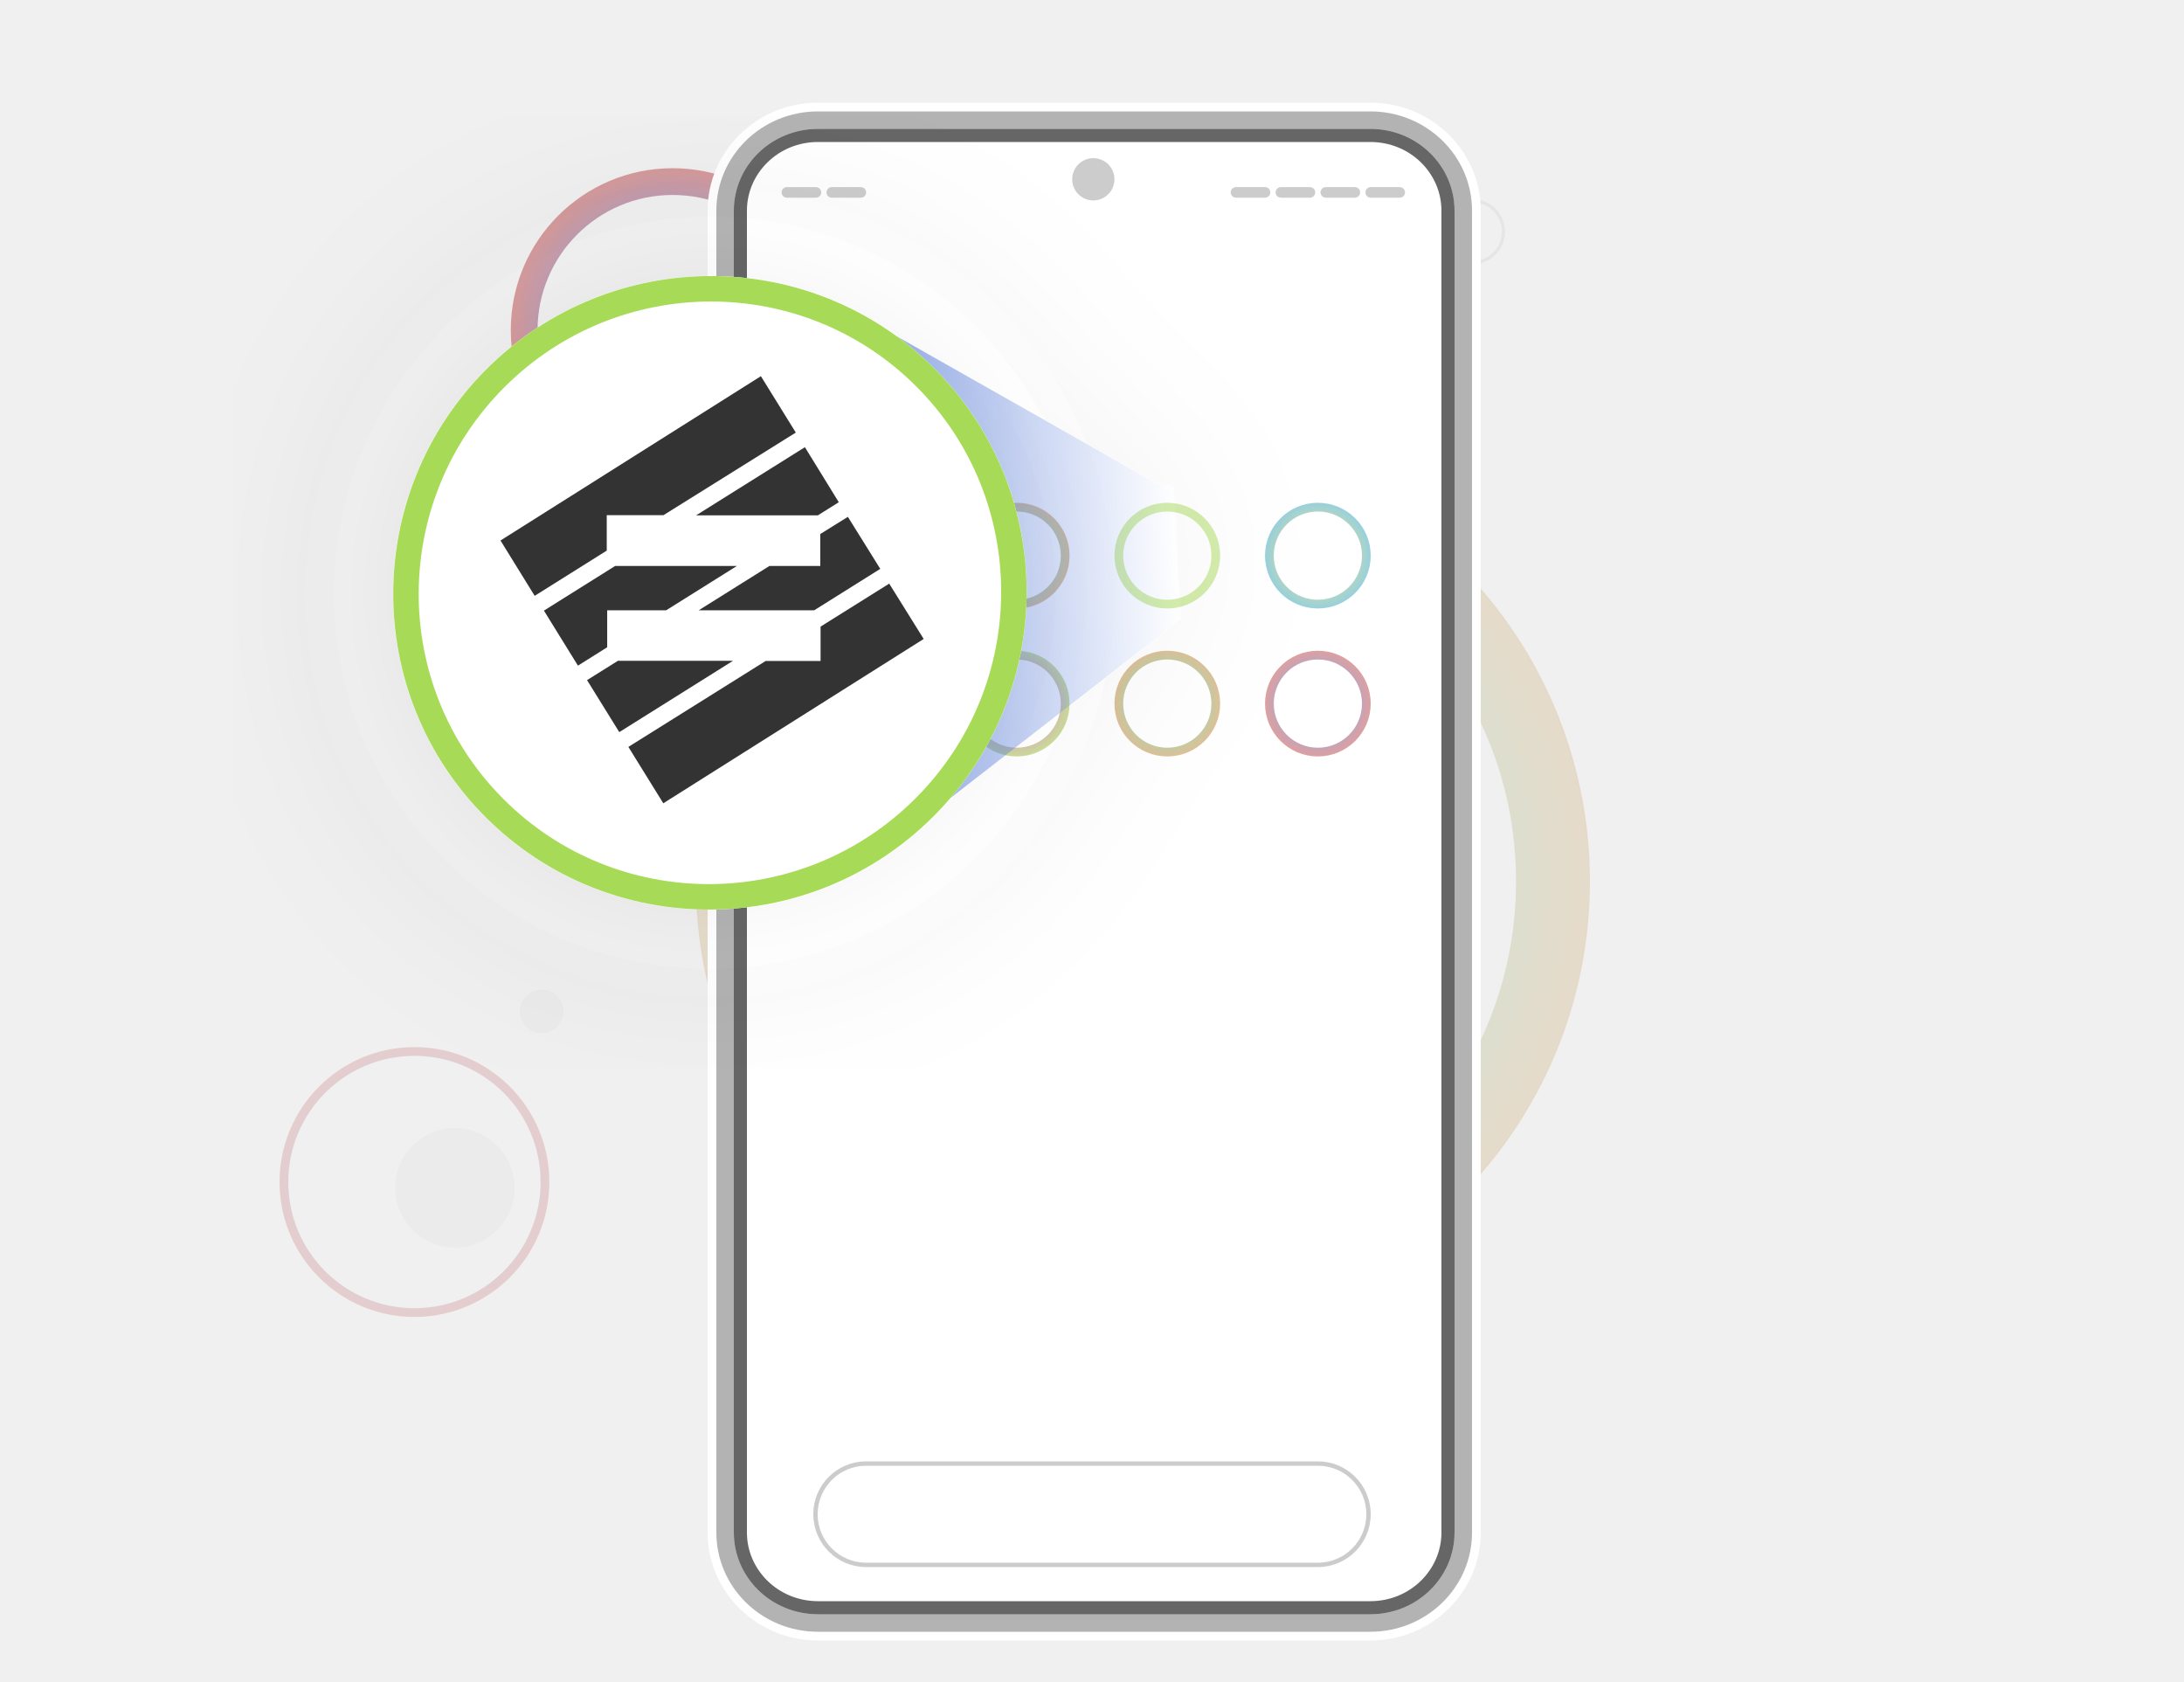
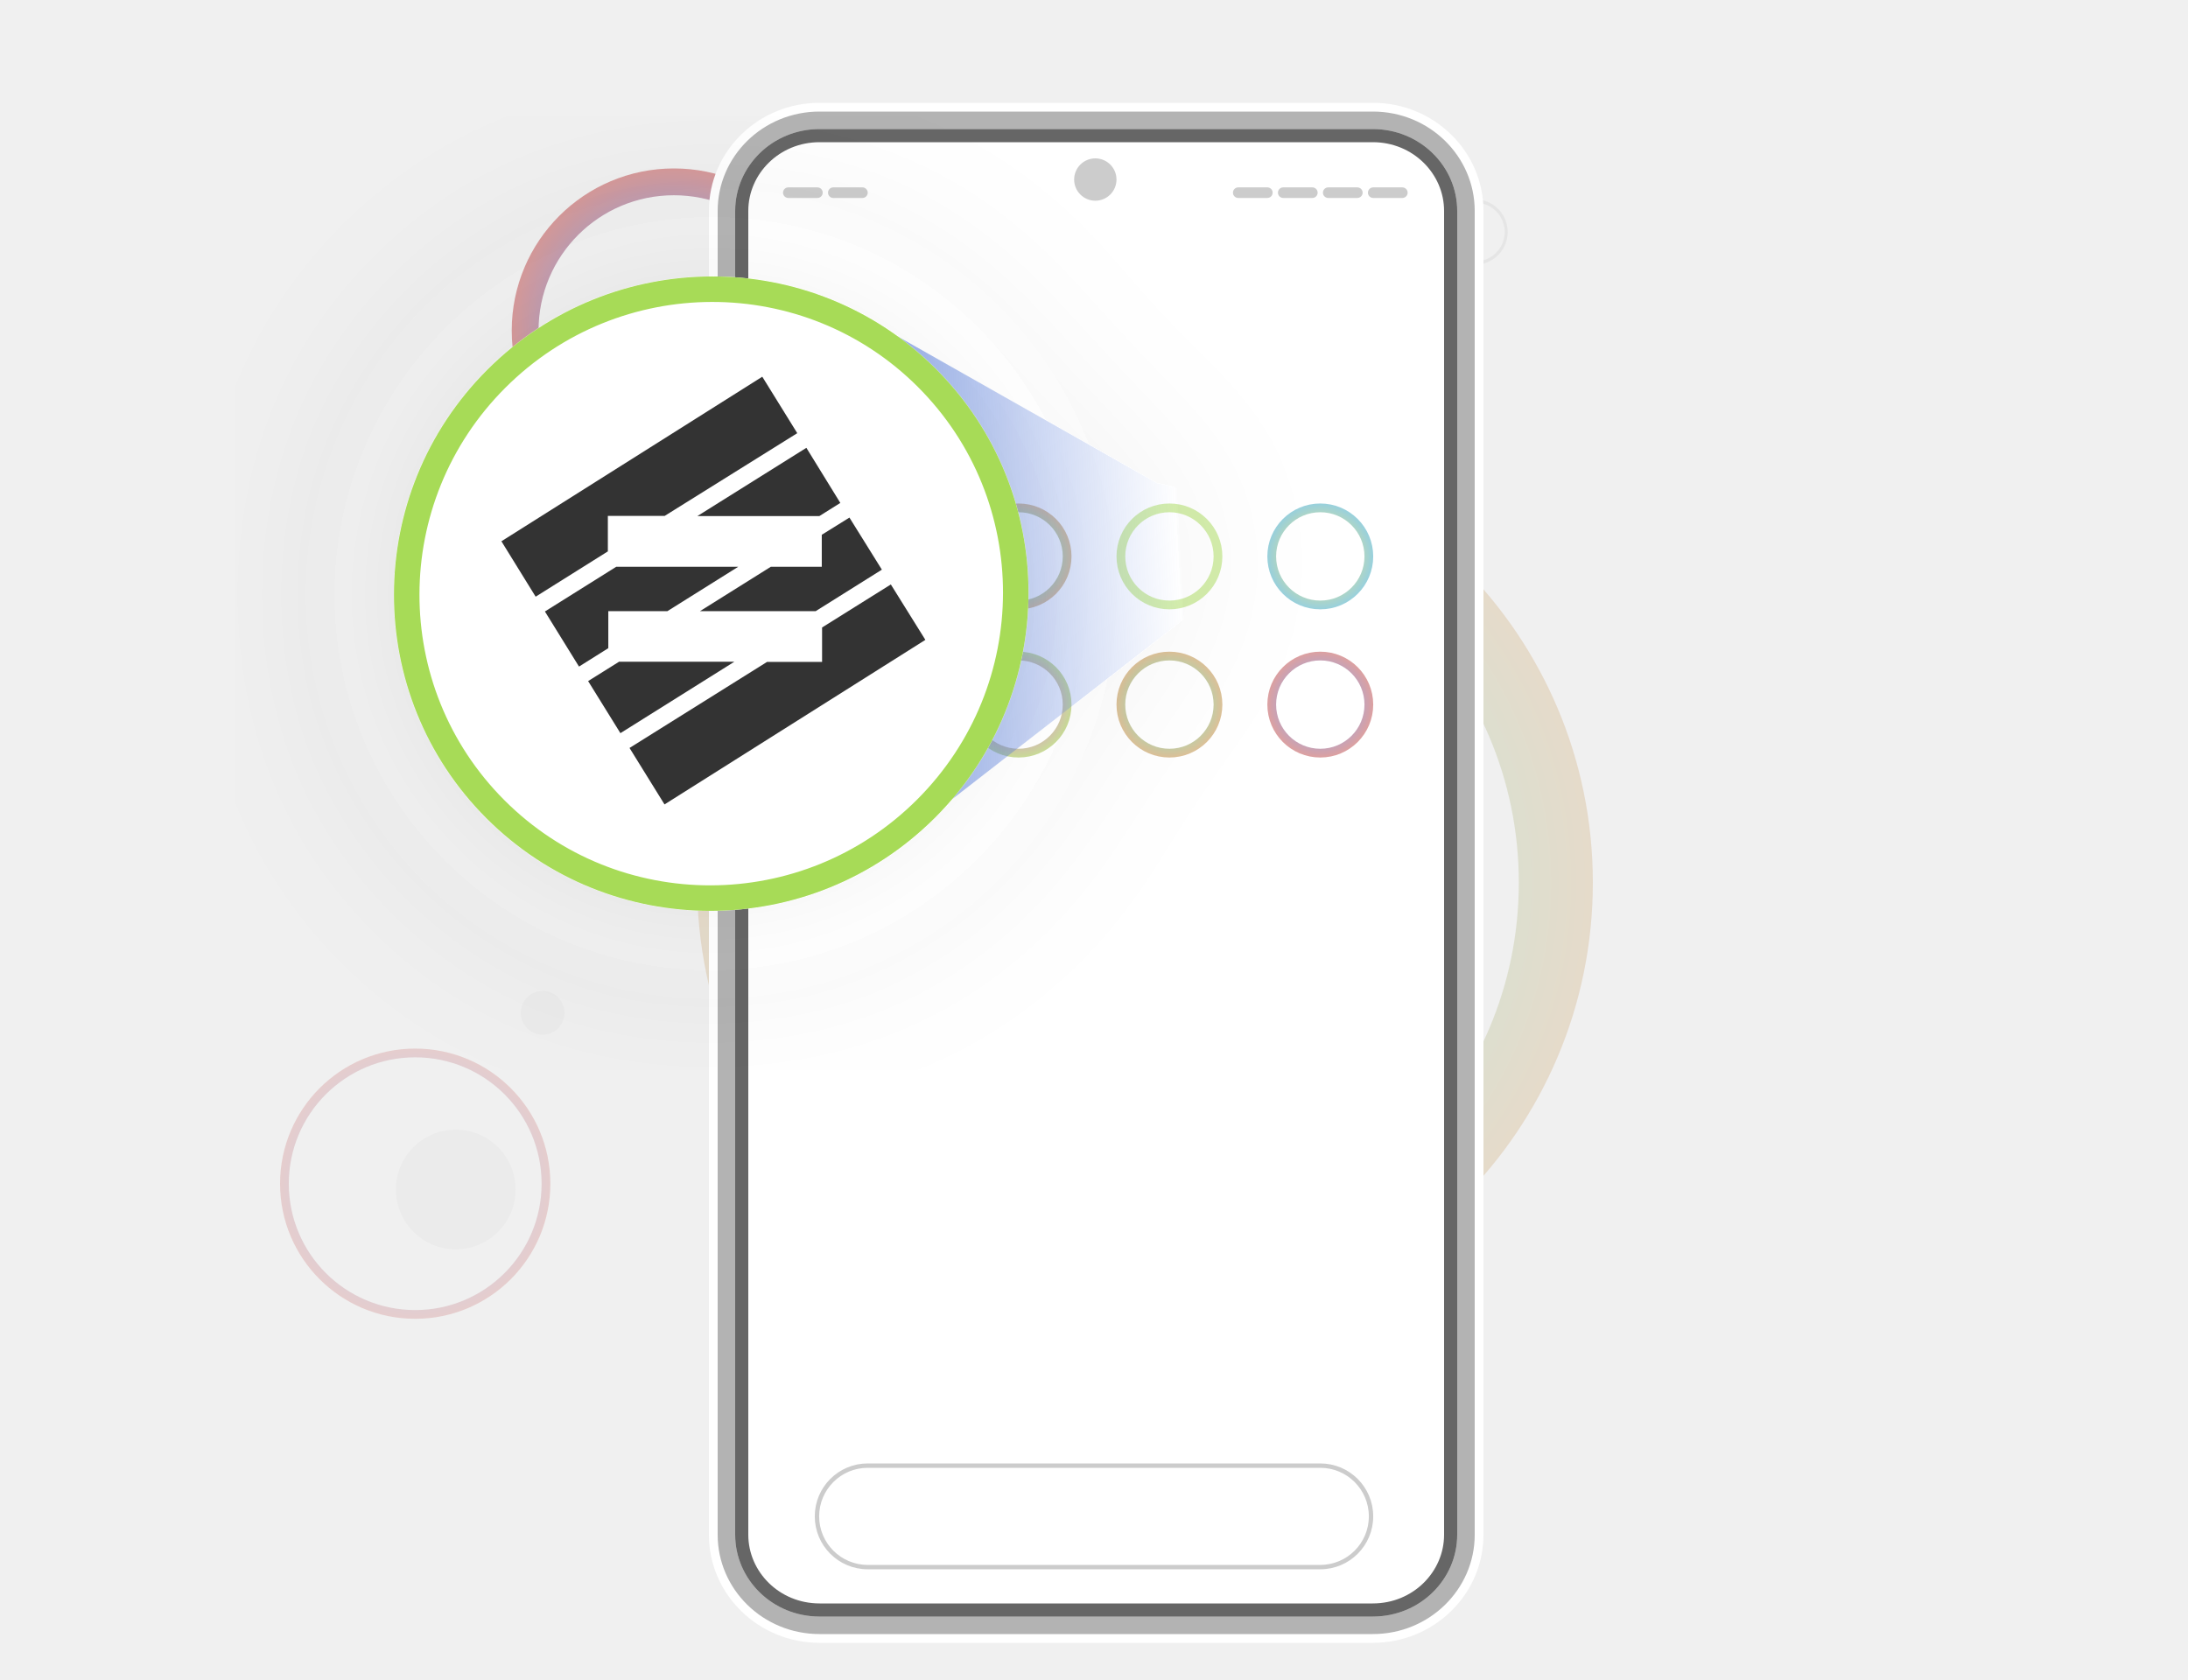
- <svg xmlns="http://www.w3.org/2000/svg" width="500" height="385" viewBox="0 0 500 385" fill="none">
+ <svg xmlns="http://www.w3.org/2000/svg" width="500" height="384" viewBox="0 0 500 384" fill="none">
  <path fill-rule="evenodd" clip-rule="evenodd" d="M269.81 240.185c30.371 0 54.993-24.621 54.993-54.993 0-30.372-24.622-54.993-54.993-54.993-30.372 0-54.994 24.621-54.994 54.993 0 30.372 24.622 54.993 54.994 54.993Zm0 6.111c33.746 0 61.103-27.357 61.103-61.104s-27.357-61.104-61.103-61.104c-33.747 0-61.104 27.357-61.104 61.104s27.357 61.104 61.104 61.104Z" fill="#000" fill-opacity=".05" />
  <circle cx="329.2" cy="297.524" r="6.671" fill="#000" fill-opacity=".02" />
  <circle cx="104.147" cy="271.882" r="13.677" fill="#000" fill-opacity=".02" />
  <circle cx="145.808" cy="146.162" r="3.202" fill="#000" fill-opacity=".1" />
  <path fill-rule="evenodd" clip-rule="evenodd" d="M337.059 59.754a6.724 6.724 0 1 0 0-13.447 6.724 6.724 0 0 0 0 13.447Zm0 .747a7.471 7.471 0 1 0 .001-14.942 7.471 7.471 0 0 0-.001 14.942Z" fill="#000" fill-opacity=".05" />
  <path opacity=".5" fill-rule="evenodd" clip-rule="evenodd" d="M154 44.627c-17.083 0-30.931 13.849-30.931 30.932S136.917 106.49 154 106.49s30.931-13.848 30.931-30.931S171.083 44.627 154 44.627Zm0-6.127c-20.467 0-37.059 16.592-37.059 37.059s16.592 37.059 37.059 37.059 37.059-16.592 37.059-37.06c0-20.466-16.592-37.058-37.059-37.058Z" fill="url(#a)" />
  <path opacity=".2" fill-rule="evenodd" clip-rule="evenodd" d="M261.647 287.165c47.182 0 85.43-38.248 85.43-85.43 0-47.181-38.248-85.43-85.43-85.43-47.181 0-85.43 38.249-85.43 85.43 0 47.182 38.249 85.43 85.43 85.43Zm0 16.923c56.528 0 102.353-45.825 102.353-102.353 0-56.528-45.825-102.353-102.353-102.353-56.528 0-102.353 45.825-102.353 102.353 0 56.528 45.825 102.353 102.353 102.353Z" fill="url(#b)" />
  <circle opacity=".2" cx="94.882" cy="270.559" r="29.882" stroke="url(#c)" stroke-width="2" />
  <circle cx="124" cy="231.5" r="5" fill="#000" fill-opacity=".02" />
  <path d="M162 48.202c0-13.643 11.321-24.702 25.286-24.702h126.428C327.679 23.5 339 34.56 339 48.202v302.596c0 13.643-11.321 24.702-25.286 24.702H187.286c-13.965 0-25.286-11.059-25.286-24.702V48.202Z" fill="#fff" />
  <path fill-rule="evenodd" clip-rule="evenodd" d="M187.286 25.5h126.428C326.619 25.5 337 35.708 337 48.202v302.596c0 12.494-10.381 22.702-23.286 22.702H187.286c-12.905 0-23.286-10.208-23.286-22.702V48.202c0-12.494 10.381-22.702 23.286-22.702Zm0 4h126.428C324.498 29.5 333 38.004 333 48.202v302.596c0 10.198-8.502 18.702-19.286 18.702H187.286c-10.784 0-19.286-8.504-19.286-18.702V48.202c0-10.198 8.502-18.702 19.286-18.702Z" fill="#000" fill-opacity=".3" />
  <path fill-rule="evenodd" clip-rule="evenodd" d="M187.286 29.5h126.428C324.498 29.5 333 38.004 333 48.202v302.596c0 10.198-8.502 18.702-19.286 18.702H187.286c-10.784 0-19.286-8.504-19.286-18.702V48.202c0-10.198 8.502-18.702 19.286-18.702Zm0 3h126.428c9.194 0 16.286 7.227 16.286 15.702v302.596c0 8.475-7.092 15.702-16.286 15.702H187.286c-9.194 0-16.286-7.227-16.286-15.702V48.202c0-8.475 7.092-15.702 16.286-15.702Z" fill="#000" fill-opacity=".6" />
  <rect x="178.935" y="42.83" width="9.072" height="2.419" rx="1.21" fill="#000" fill-opacity=".2" />
  <rect x="281.752" y="42.83" width="9.072" height="2.419" rx="1.21" fill="#000" fill-opacity=".2" />
  <rect x="302.316" y="42.83" width="9.072" height="2.419" rx="1.21" fill="#000" fill-opacity=".2" />
  <rect x="189.216" y="42.83" width="9.072" height="2.419" rx="1.21" fill="#000" fill-opacity=".2" />
  <rect x="292.034" y="42.83" width="9.072" height="2.419" rx="1.21" fill="#000" fill-opacity=".2" />
  <rect x="312.598" y="42.83" width="9.072" height="2.419" rx="1.21" fill="#000" fill-opacity=".2" />
  <circle cx="250.302" cy="41.039" r="4.838" fill="#000" fill-opacity=".2" />
  <rect x="186.692" y="335" width="126.615" height="23.192" rx="11.596" stroke="#000" stroke-opacity=".2" />
  <circle opacity=".5" cx="198.289" cy="127.181" r="11.096" stroke="url(#d)" stroke-width="2" />
  <circle opacity=".5" cx="232.763" cy="127.18" r="11.096" stroke="url(#e)" stroke-width="2" />
  <circle opacity=".5" cx="267.237" cy="127.18" r="11.096" stroke="#A7DB57" stroke-width="2" />
  <circle opacity=".5" cx="301.711" cy="127.18" r="11.096" stroke="url(#f)" stroke-width="2" />
  <circle opacity=".5" cx="301.711" cy="161.05" r="11.096" transform="rotate(-180 301.711 161.05)" stroke="url(#g)" stroke-width="2" />
  <circle opacity=".5" cx="267.237" cy="161.05" r="11.096" transform="rotate(-180 267.237 161.05)" stroke="url(#h)" stroke-width="2" />
  <circle opacity=".5" cx="232.763" cy="161.05" r="11.096" transform="rotate(-180 232.763 161.05)" stroke="url(#i)" stroke-width="2" />
  <circle opacity=".5" cx="198.289" cy="161.05" r="11.096" transform="rotate(-180 198.289 161.05)" stroke="url(#j)" stroke-width="2" />
  <g filter="url(#k)">
    <path d="M264.451 110.488 196.5 72l6.5 122 69.5-54s3.556-3.275 4.801-6.008c1.362-2.99 1.61-5.038 1.315-8.31-.299-3.326-1.039-5.258-2.855-8.06-1.717-2.649-2.97-4.213-5.78-5.652-1.99-1.019-5.53-1.482-5.53-1.482Z" fill="url(#l)" />
    <g filter="url(#m)">
      <ellipse cx="162.531" cy="135.691" rx="72.371" ry="72.629" transform="rotate(45 162.531 135.691)" fill="#fff" />
      <path d="M211.646 184.807c-27.233 27.233-71.294 27.301-98.413.182s-27.051-71.18.182-98.413c27.234-27.233 71.295-27.301 98.413-.183 27.119 27.119 27.051 71.18-.182 98.414Z" stroke="#A7DB57" stroke-width="5.825" />
    </g>
    <path d="m174.195 86.105-59.612 37.614 7.823 12.665 16.5-10.352v-8.11h12.982l30.301-18.911-7.994-12.906Zm10.078 16.253-24.904 15.598h27.876l4.783-3.002-7.755-12.596Zm9.839 15.944-6.32 3.934v7.315h-11.649l-16.193 10.146h26.441l15.134-9.49-7.413-11.905Zm-53.293 11.249-16.295 10.215 7.789 12.596 6.696-4.21v-8.455h13.494l16.192-10.146h-27.876Zm62.756 4.038-15.715 9.835v7.868h-12.571l-31.429 19.67 7.994 12.906 59.612-37.614-7.891-12.665ZM141.4 151.292l-7.003 4.383 7.379 11.905 26.031-16.322H141.4v.034Z" fill="#333" />
  </g>
  <defs>
    <radialGradient id="a" cx="0" cy="0" r="1" gradientUnits="userSpaceOnUse" gradientTransform="matrix(0 -37.0588 37.0588 0 154 75.559)">
      <stop stop-color="#BB3232" />
      <stop offset=".521" stop-color="#424EBA" />
      <stop offset="1" stop-color="#BA4242" />
    </radialGradient>
    <radialGradient id="b" cx="0" cy="0" r="1" gradientUnits="userSpaceOnUse" gradientTransform="rotate(90 29.956 231.691) scale(102.353)">
      <stop stop-color="#BB8432" />
      <stop offset=".521" stop-color="#42BA72" />
      <stop offset="1" stop-color="#BB8432" />
    </radialGradient>
    <radialGradient id="c" cx="0" cy="0" r="1" gradientUnits="userSpaceOnUse" gradientTransform="rotate(90 -87.838 182.72) scale(30.8824)">
      <stop stop-color="#BB3232" />
      <stop offset=".521" stop-color="#424EBA" />
      <stop offset="1" stop-color="#BA4242" />
    </radialGradient>
    <radialGradient id="d" cx="0" cy="0" r="1" gradientUnits="userSpaceOnUse" gradientTransform="rotate(90 35.554 162.735) scale(12.0962)">
      <stop stop-color="#BB3232" />
      <stop offset=".521" stop-color="#424EBA" />
      <stop offset="1" stop-color="#BA4242" />
    </radialGradient>
    <radialGradient id="e" cx="0" cy="0" r="1" gradientUnits="userSpaceOnUse" gradientTransform="rotate(90 52.791 179.972) scale(12.0962)">
      <stop stop-color="#BB8432" />
      <stop offset=".521" stop-color="#42BA72" />
      <stop offset="1" stop-color="#BB8432" />
    </radialGradient>
    <radialGradient id="f" cx="0" cy="0" r="1" gradientUnits="userSpaceOnUse" gradientTransform="rotate(90 87.265 214.446) scale(12.0962)">
      <stop stop-color="#32A2BB" />
      <stop offset=".521" stop-color="#A9BA42" />
      <stop offset="1" stop-color="#32A2BB" />
    </radialGradient>
    <radialGradient id="g" cx="0" cy="0" r="1" gradientUnits="userSpaceOnUse" gradientTransform="rotate(90 70.33 231.38) scale(12.0962)">
      <stop stop-color="#BB3232" />
      <stop offset=".521" stop-color="#424EBA" />
      <stop offset="1" stop-color="#BA4242" />
    </radialGradient>
    <radialGradient id="h" cx="0" cy="0" r="1" gradientUnits="userSpaceOnUse" gradientTransform="rotate(90 53.093 214.144) scale(12.0962)">
      <stop stop-color="#BB8432" />
      <stop offset=".521" stop-color="#42BA72" />
      <stop offset="1" stop-color="#BB8432" />
    </radialGradient>
    <radialGradient id="i" cx="0" cy="0" r="1" gradientUnits="userSpaceOnUse" gradientTransform="rotate(90 35.856 196.907) scale(12.0962)">
      <stop stop-color="#97BB32" />
      <stop offset=".521" stop-color="#BA4291" />
      <stop offset="1" stop-color="#97BB32" />
    </radialGradient>
    <radialGradient id="j" cx="0" cy="0" r="1" gradientUnits="userSpaceOnUse" gradientTransform="rotate(90 18.62 179.67) scale(12.0962)">
      <stop stop-color="#32A2BB" />
      <stop offset=".521" stop-color="#A9BA42" />
      <stop offset="1" stop-color="#32A2BB" />
    </radialGradient>
    <filter id="k" x="53.624" y="26.785" width="261.508" height="217.813" filterUnits="userSpaceOnUse" color-interpolation-filters="sRGB">
      <feFlood flood-opacity="0" result="BackgroundImageFix" />
      <feColorMatrix in="SourceAlpha" values="0 0 0 0 0 0 0 0 0 0 0 0 0 0 0 0 0 0 127 0" result="hardAlpha" />
      <feOffset />
      <feGaussianBlur stdDeviation="18.203" />
      <feComposite in2="hardAlpha" operator="out" />
      <feColorMatrix values="0 0 0 0 0 0 0 0 0 0 0 0 0 0 0 0 0 0 0.05 0" />
      <feBlend in2="BackgroundImageFix" result="effect1_dropShadow_919_70309" />
      <feBlend in="SourceGraphic" in2="effect1_dropShadow_919_70309" result="shape" />
    </filter>
    <filter id="m" x="65.031" y="38.191" width="195" height="195" filterUnits="userSpaceOnUse" color-interpolation-filters="sRGB">
      <feFlood flood-opacity="0" result="BackgroundImageFix" />
      <feColorMatrix in="SourceAlpha" values="0 0 0 0 0 0 0 0 0 0 0 0 0 0 0 0 0 0 127 0" result="hardAlpha" />
      <feOffset />
      <feGaussianBlur stdDeviation="12.5" />
      <feComposite in2="hardAlpha" operator="out" />
      <feColorMatrix values="0 0 0 0 0 0 0 0 0 0 0 0 0 0 0 0 0 0 0.05 0" />
      <feBlend in2="BackgroundImageFix" result="effect1_dropShadow_919_70309" />
      <feBlend in="SourceGraphic" in2="effect1_dropShadow_919_70309" result="shape" />
    </filter>
    <linearGradient id="l" x1="163.992" y1="133.107" x2="270" y2="127.5" gradientUnits="userSpaceOnUse">
      <stop stop-color="#567CDC" />
      <stop offset="1" stop-color="#567CDC" stop-opacity="0" />
    </linearGradient>
  </defs>
</svg>
